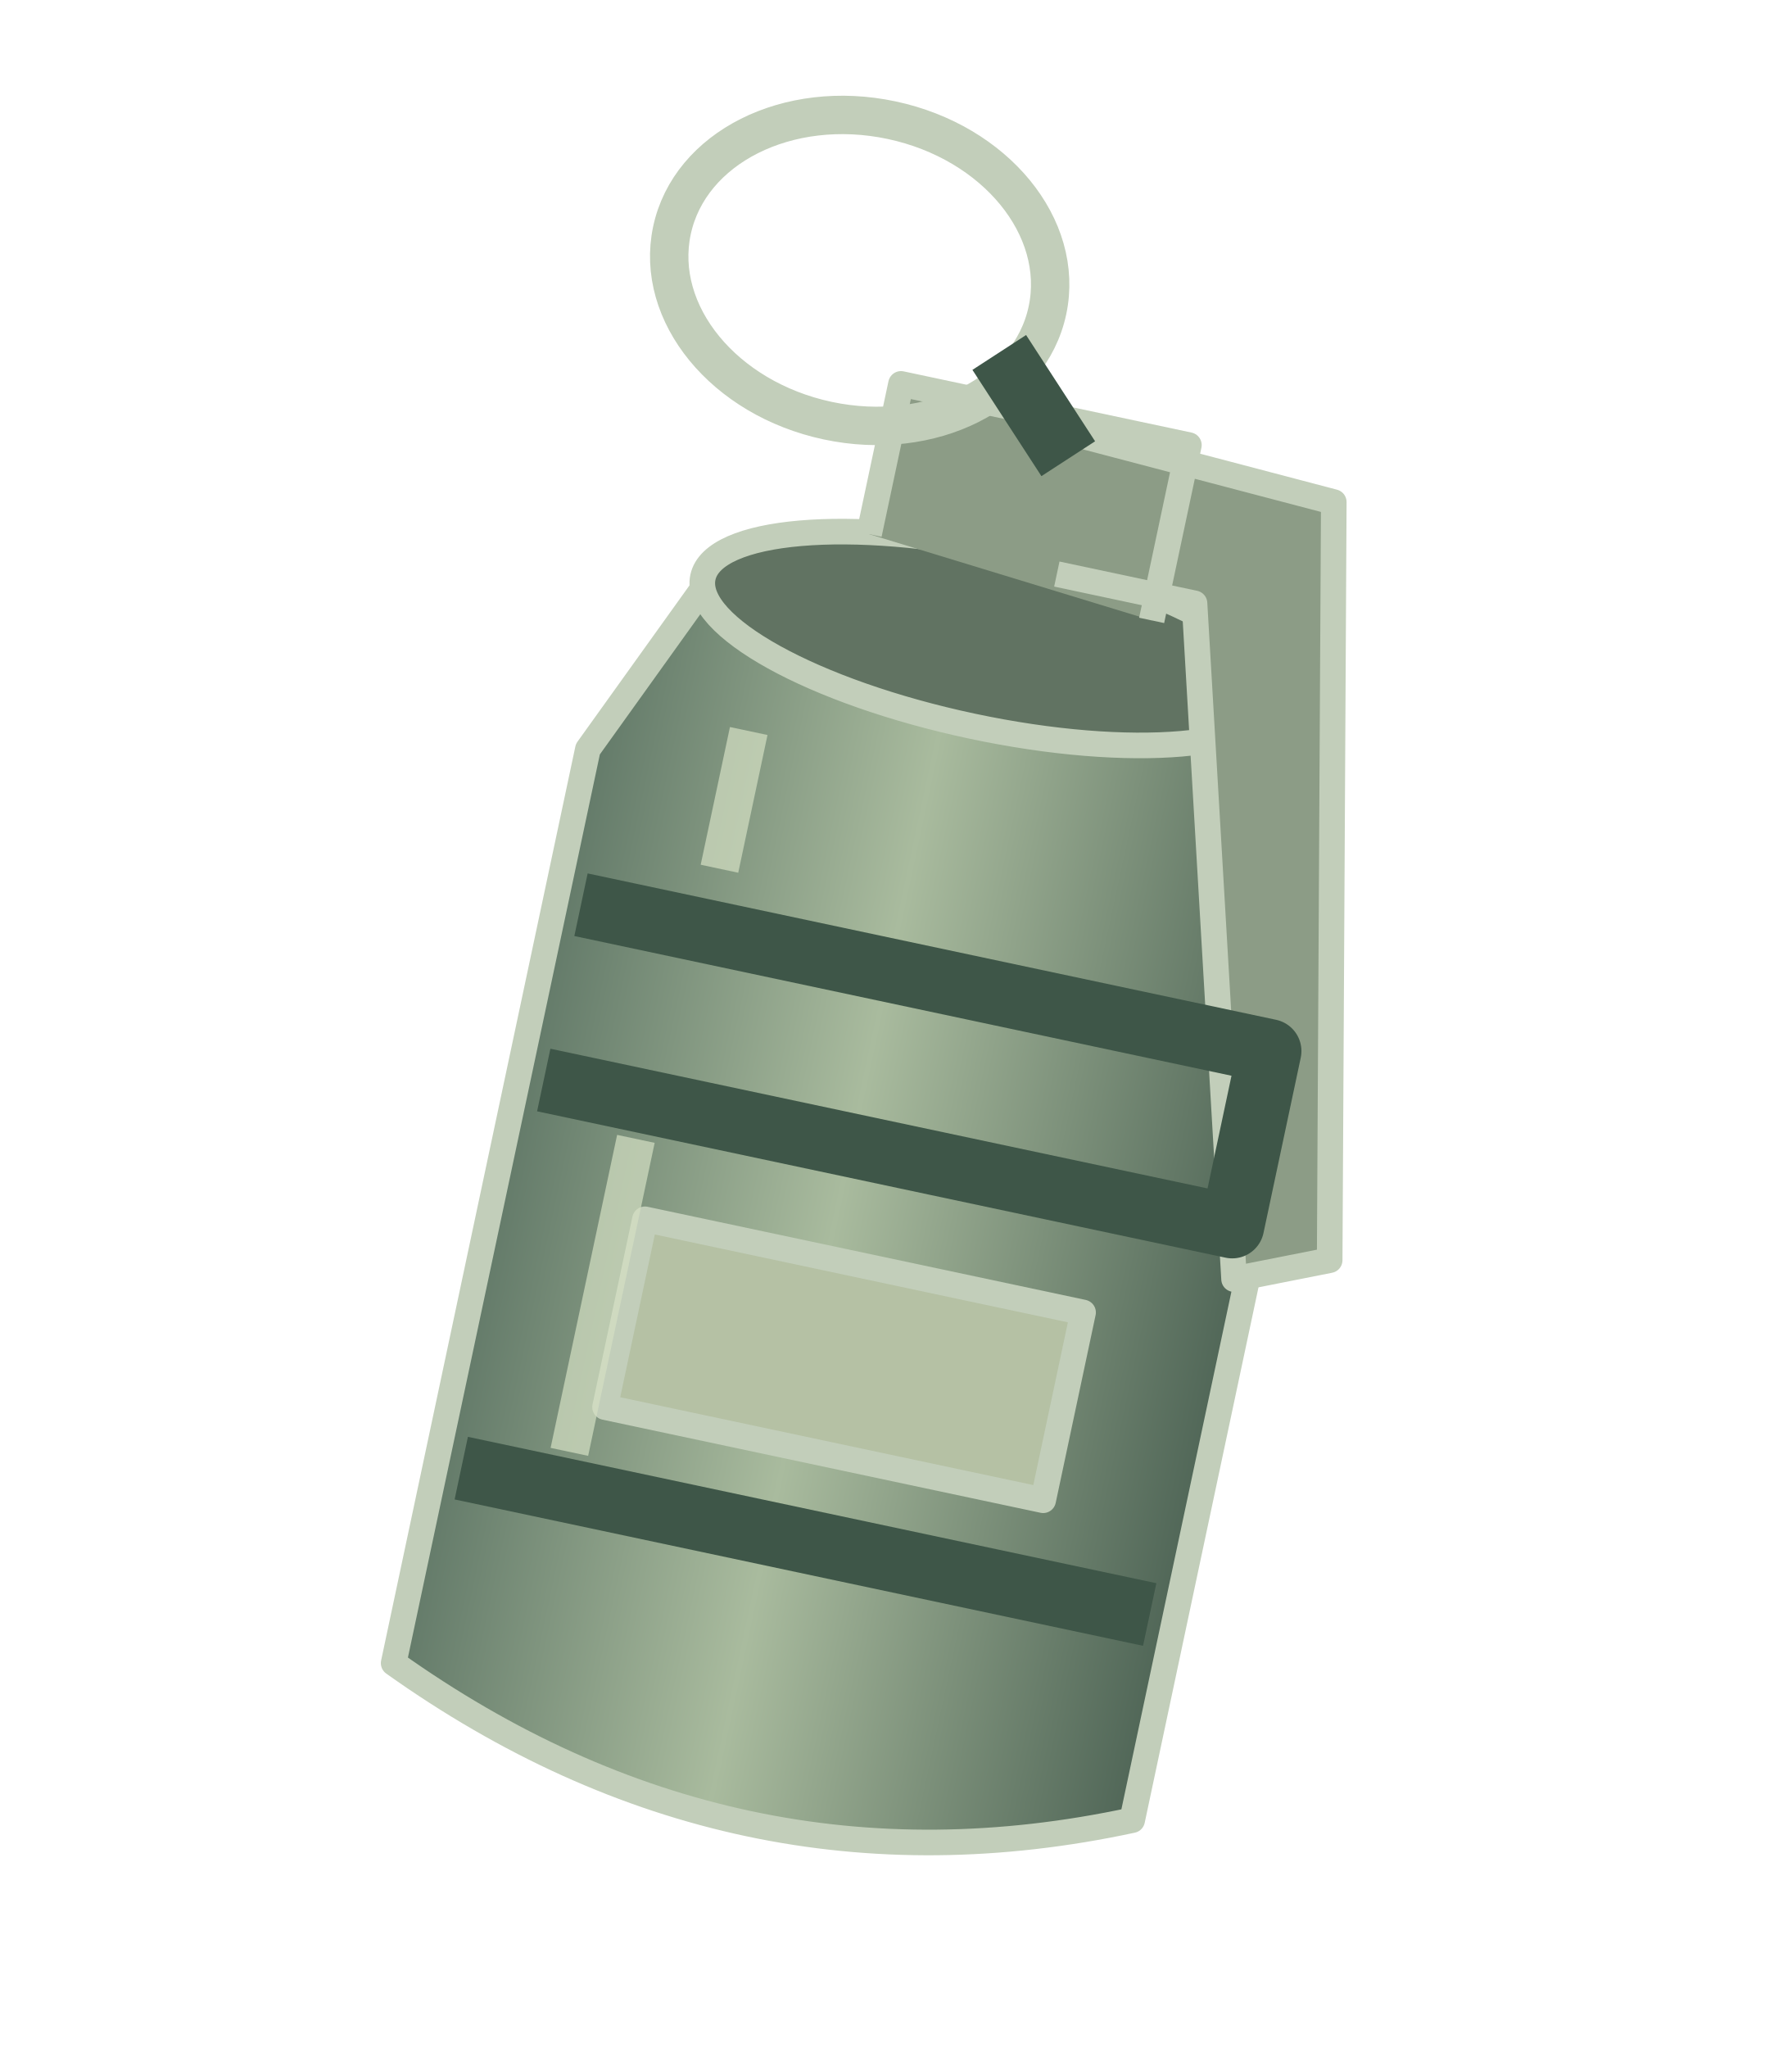
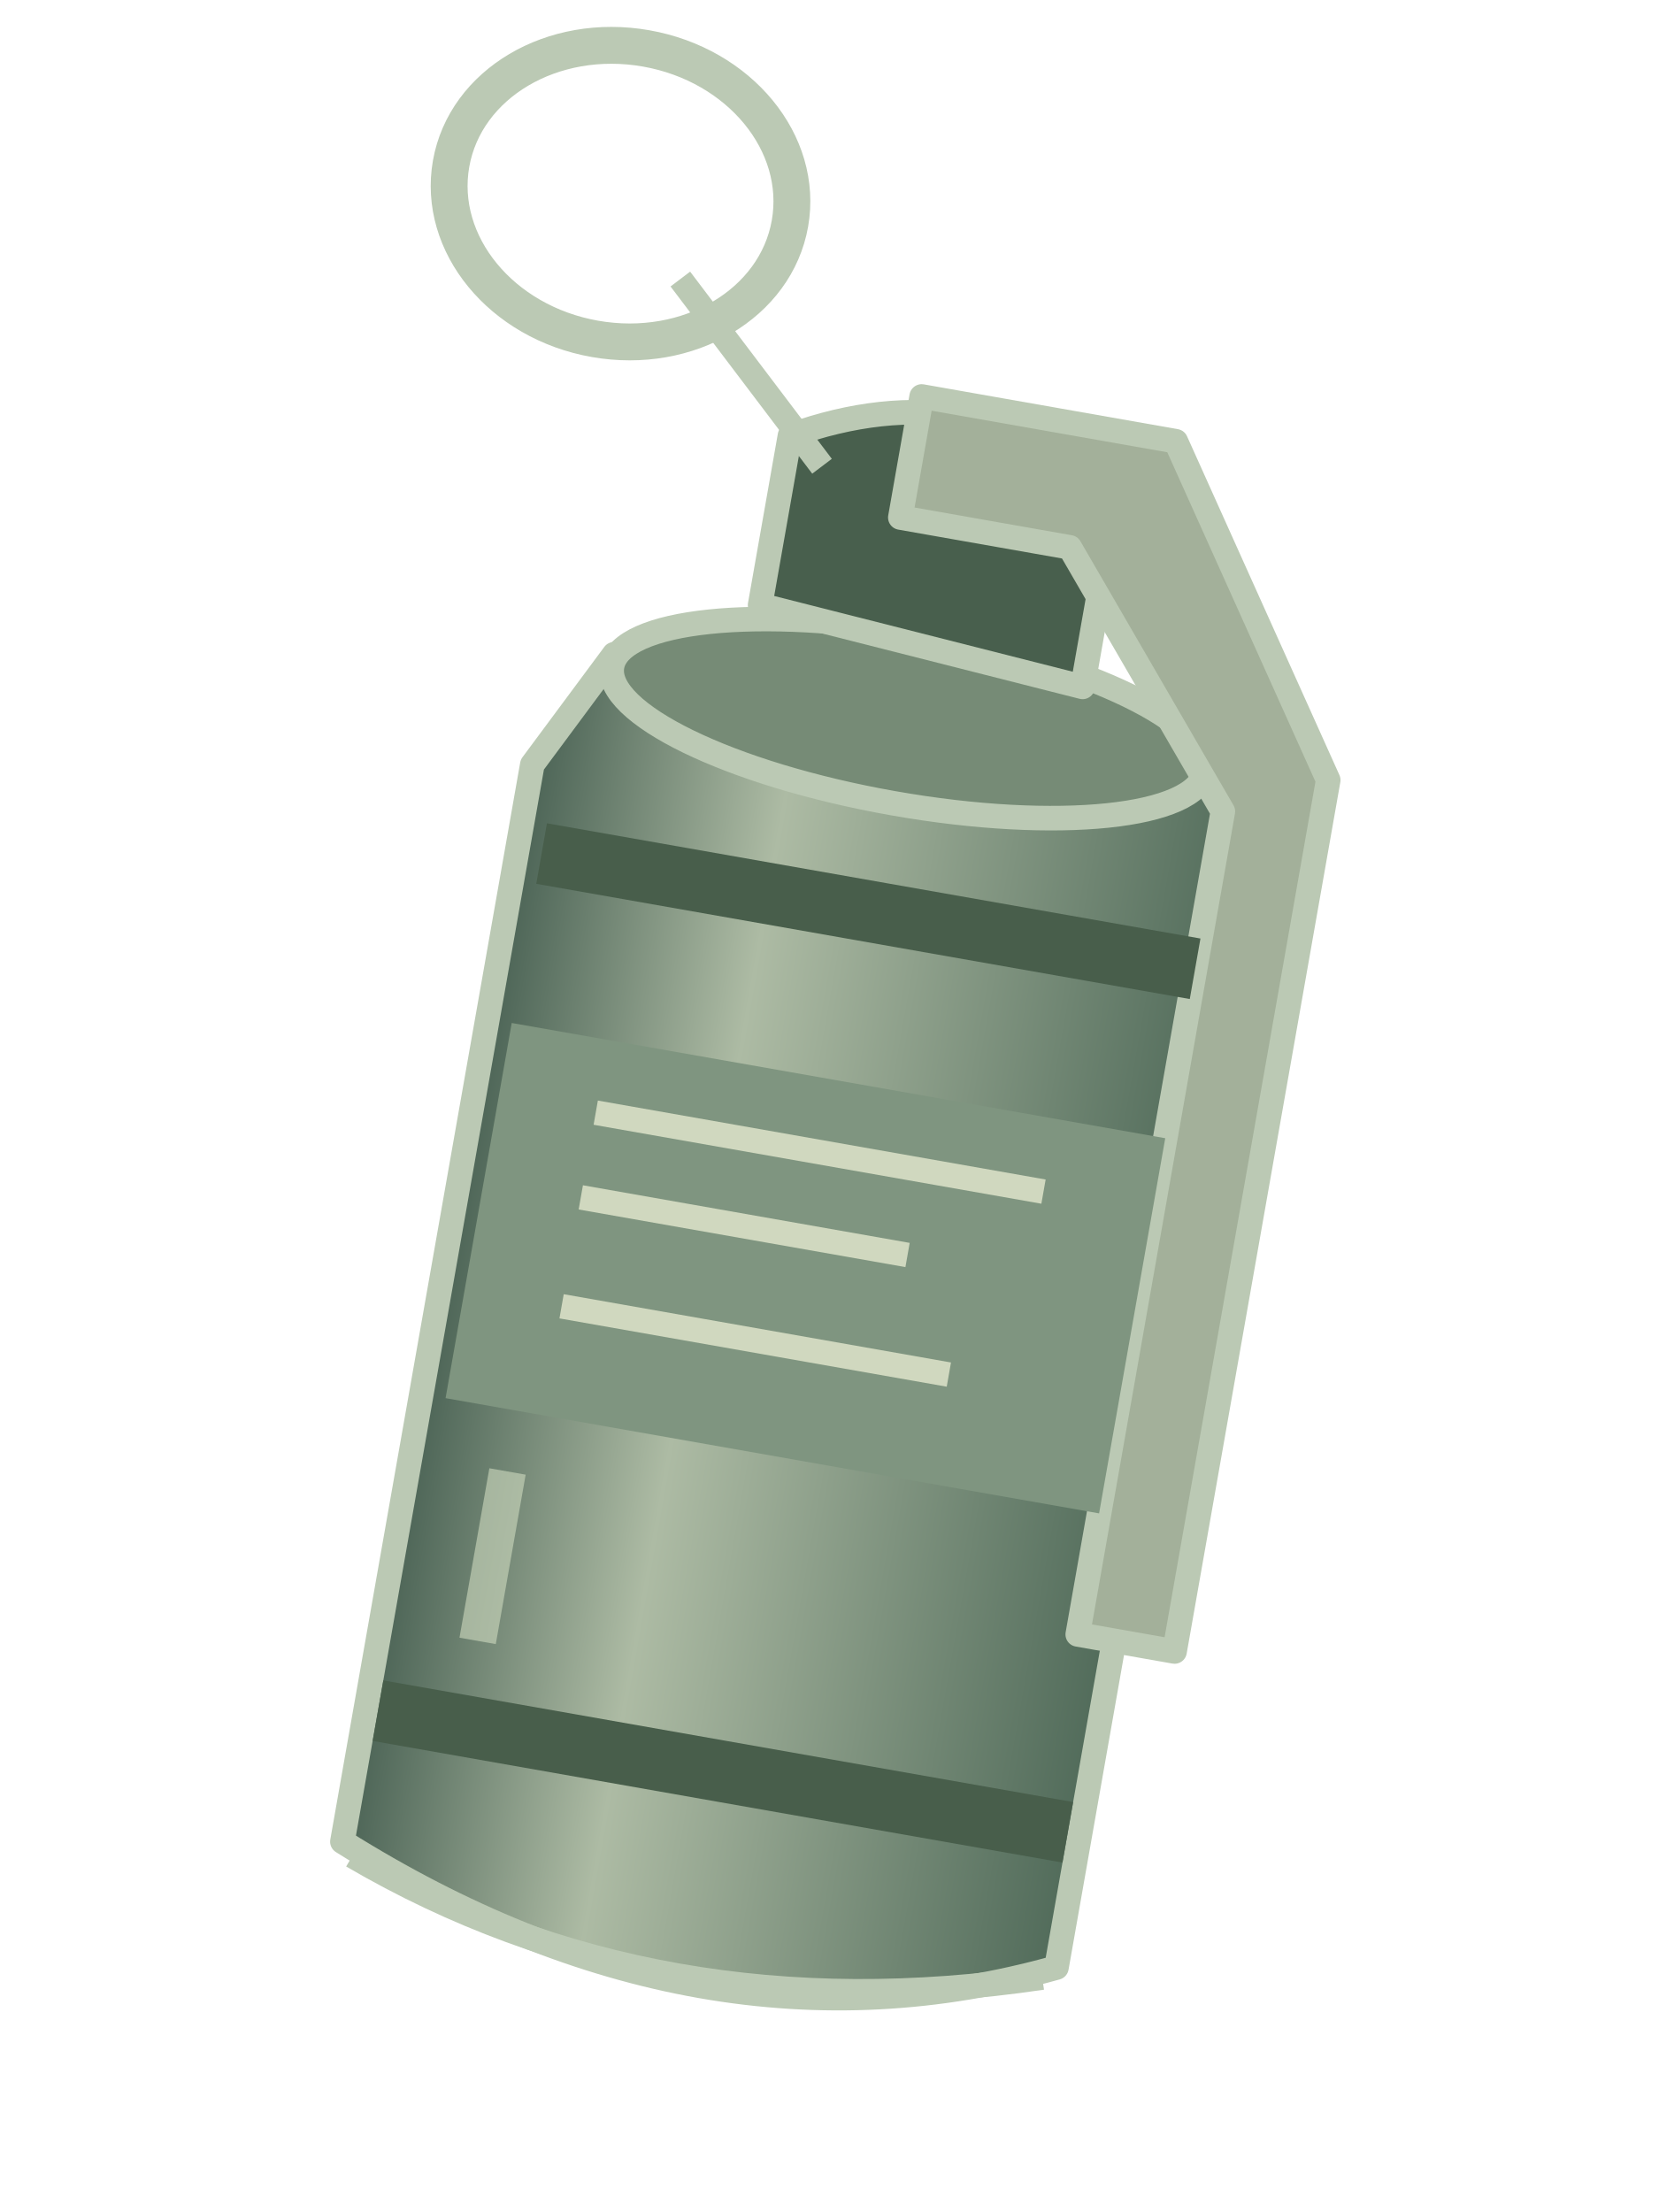
- <svg xmlns="http://www.w3.org/2000/svg" viewBox="0 0 140 160">
+ <svg xmlns="http://www.w3.org/2000/svg" viewBox="0 0 135 180">
  <defs>
    <linearGradient id="can">
-       <stop stop-color="#637a69" />
-       <stop offset=".45" stop-color="#a9bb9e" />
-       <stop offset="1" stop-color="#506657" />
+       <stop stop-color="#4c6456" />
+       <stop offset=".35" stop-color="#adbba4" />
+       <stop offset="1" stop-color="#516b5a" />
    </linearGradient>
  </defs>
-   <g transform="rotate(12 70 80)" stroke="#c2ceba" stroke-width="2" stroke-linejoin="round">
-     <path d="M49 48h45l7 16v73q-29 13-59 0V64z" fill="url(#can)" />
-     <ellipse cx="71" cy="49" rx="23" ry="7" fill="#617362" />
-     <path d="M60 43V31h23v14M74 32l21 1 12 58-7 3-14-51H75" fill="#8c9c86" />
-     <ellipse cx="55" cy="23" rx="15" ry="12" fill="none" stroke-width="3" />
-     <path d="M67 27l7 7M44 76h55v14H44M44 121h55" fill="none" stroke="#3e5648" stroke-width="5" />
-     <path d="M54 99h35v15H54z" fill="#b5c1a4" />
-     <path d="M54 60v11M52 93v25" fill="none" stroke="#d4dfc3" stroke-width="3" opacity=".7" />
+   <g transform="rotate(10 68 95)" stroke="#bbc9b4" stroke-width="2" stroke-linejoin="round">
+     <path d="M43 57h49l5 10v89q-27 13-59 0V67z" fill="url(#can)" />
+     <ellipse cx="67.5" cy="58" rx="24.5" ry="7" fill="#768b76" />
+     <path d="M54 51V37q14-8 27 0v16z" fill="#485f4d" />
+     <path d="M64 32h21l17 25v72h-8V61L78 42H64z" fill="#a3b09a" />
+     <path d="M57 39L43 26" fill="none" />
+     <ellipse cx="37" cy="20" rx="14" ry="12" fill="none" stroke-width="3" />
+     <path d="M40 74h54M39 145h57" stroke="#485e4b" stroke-width="5" />
+     <path d="M40 88h54v31H40z" fill="#7f9580" stroke="none" />
+     <path d="M48 94h37M48 101h27M48 110h32" stroke="#d0d8bf" stroke-width="2" />
+     <path d="M46 124v14" stroke="#cfdbc0" stroke-width="3" opacity=".6" />
+     <path d="M39 157q27 10 57 0" fill="none" />
  </g>
</svg>
